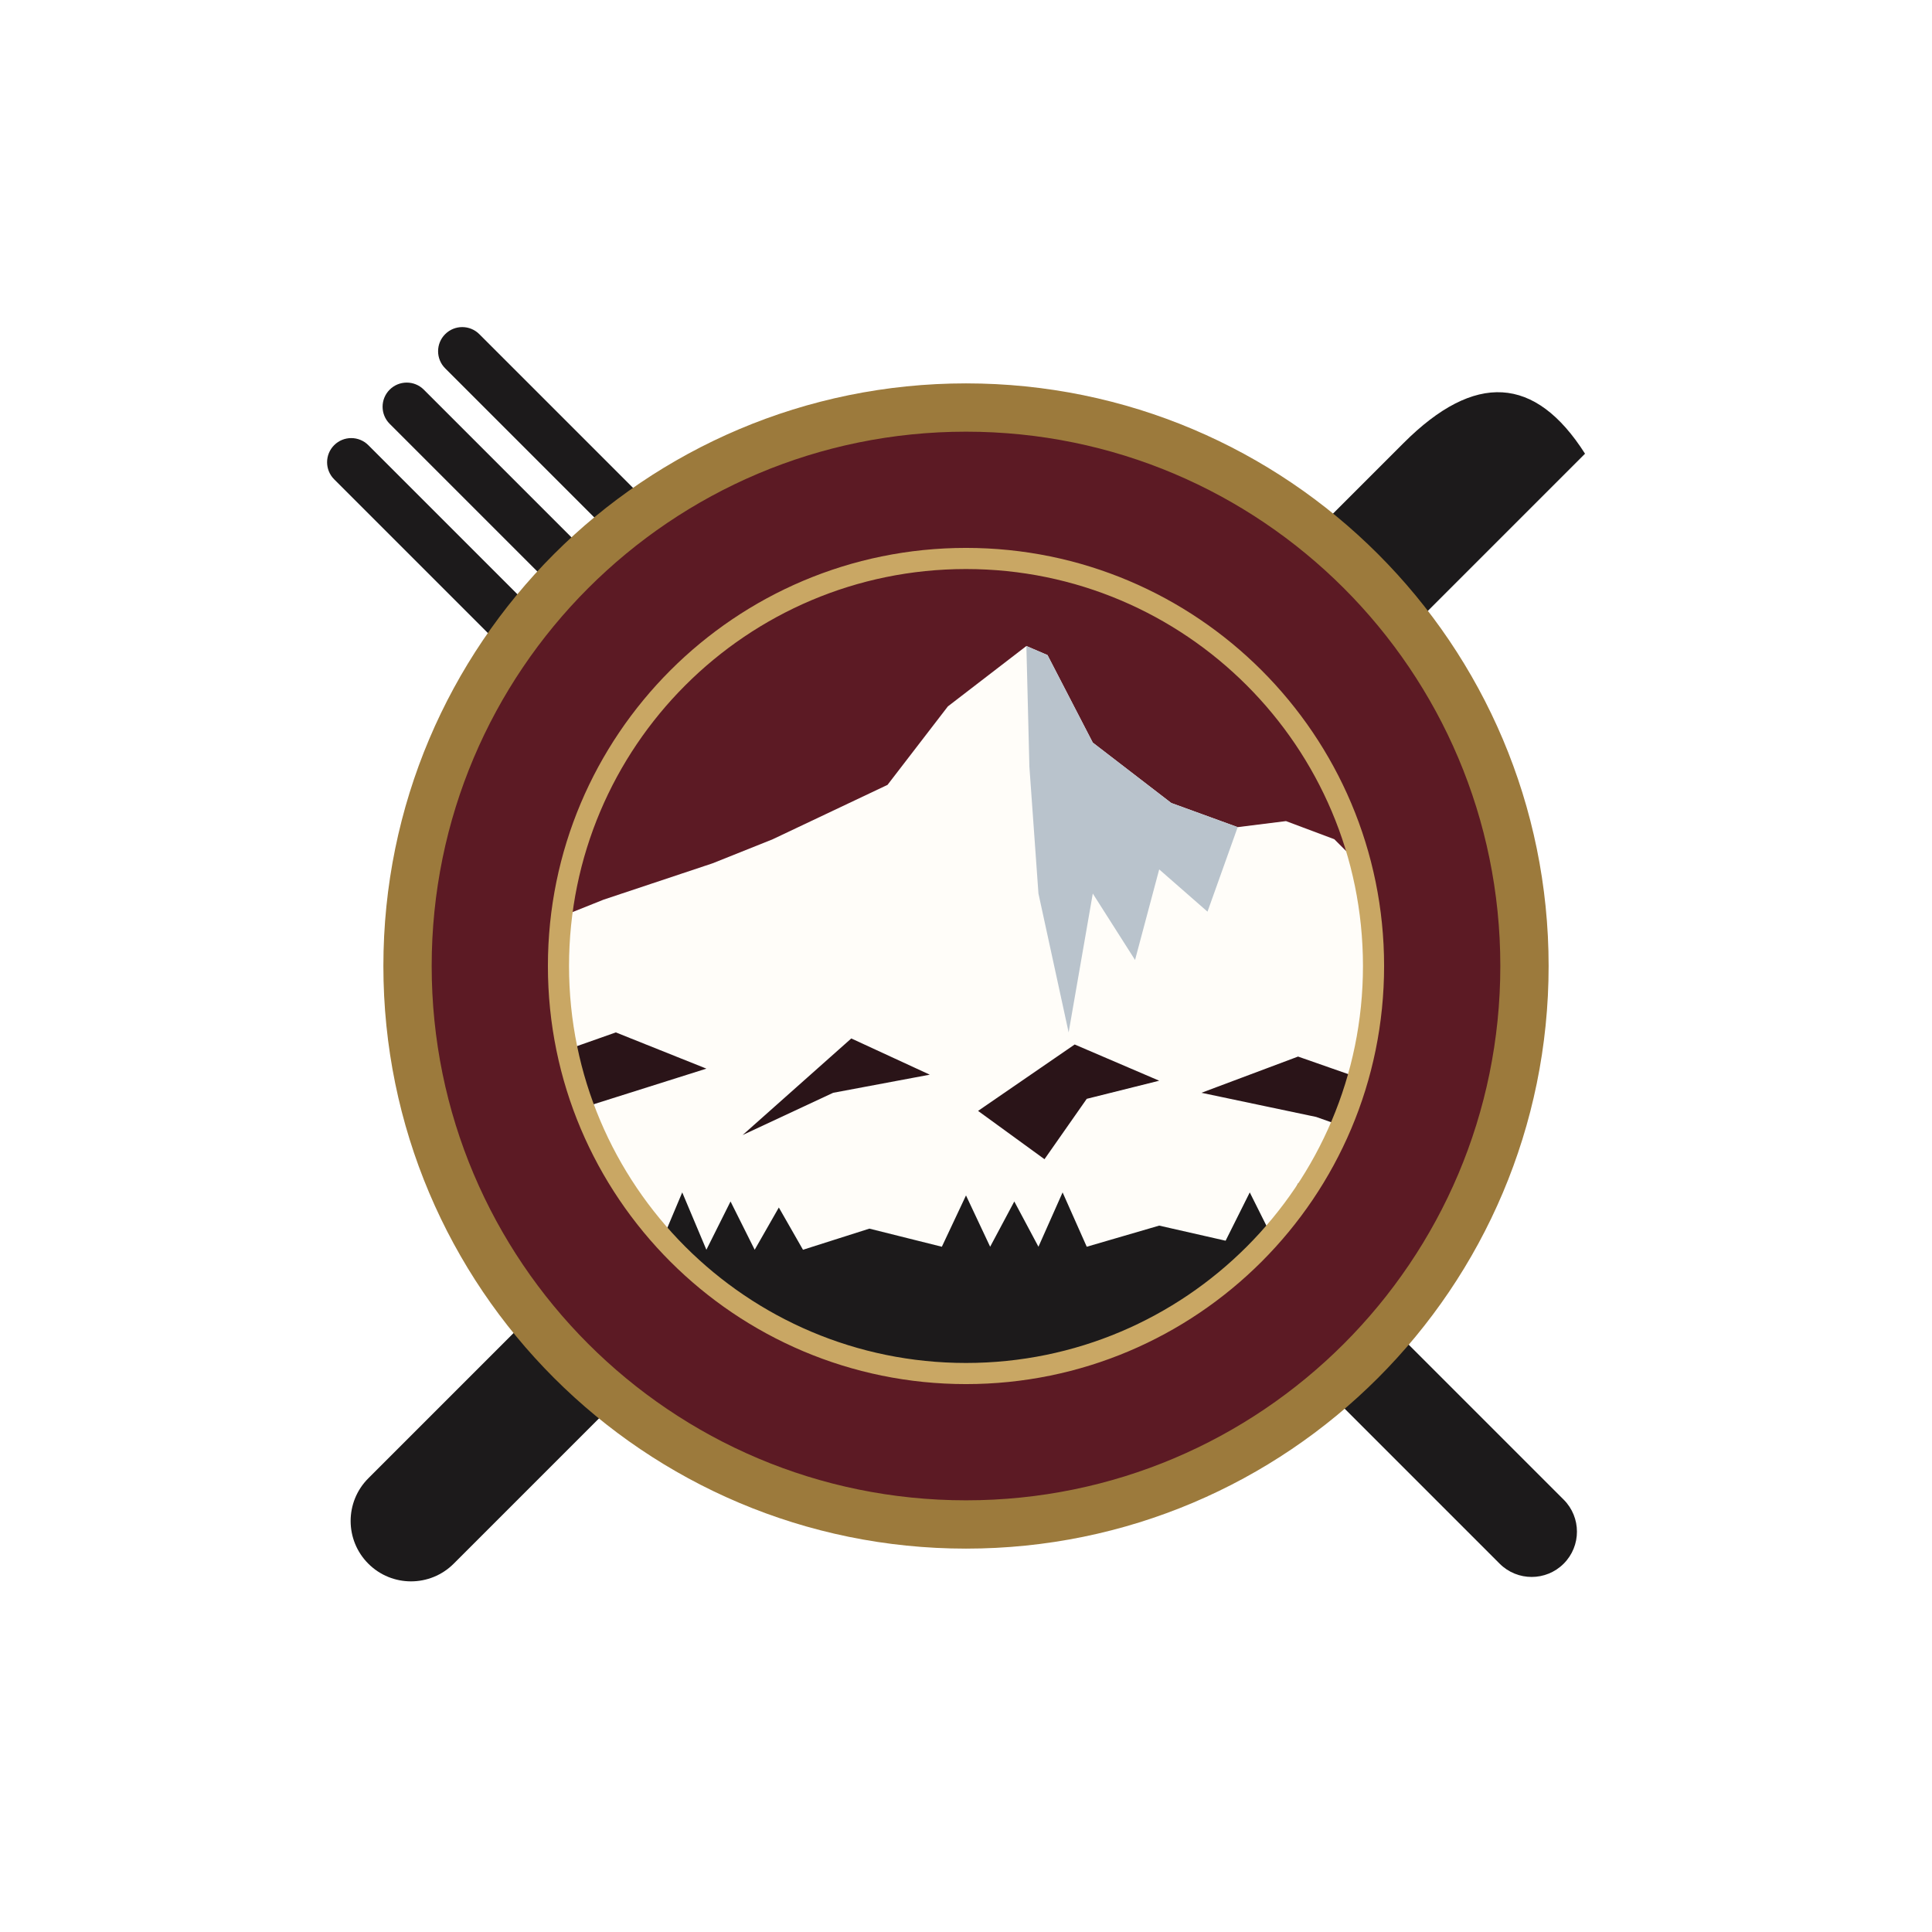
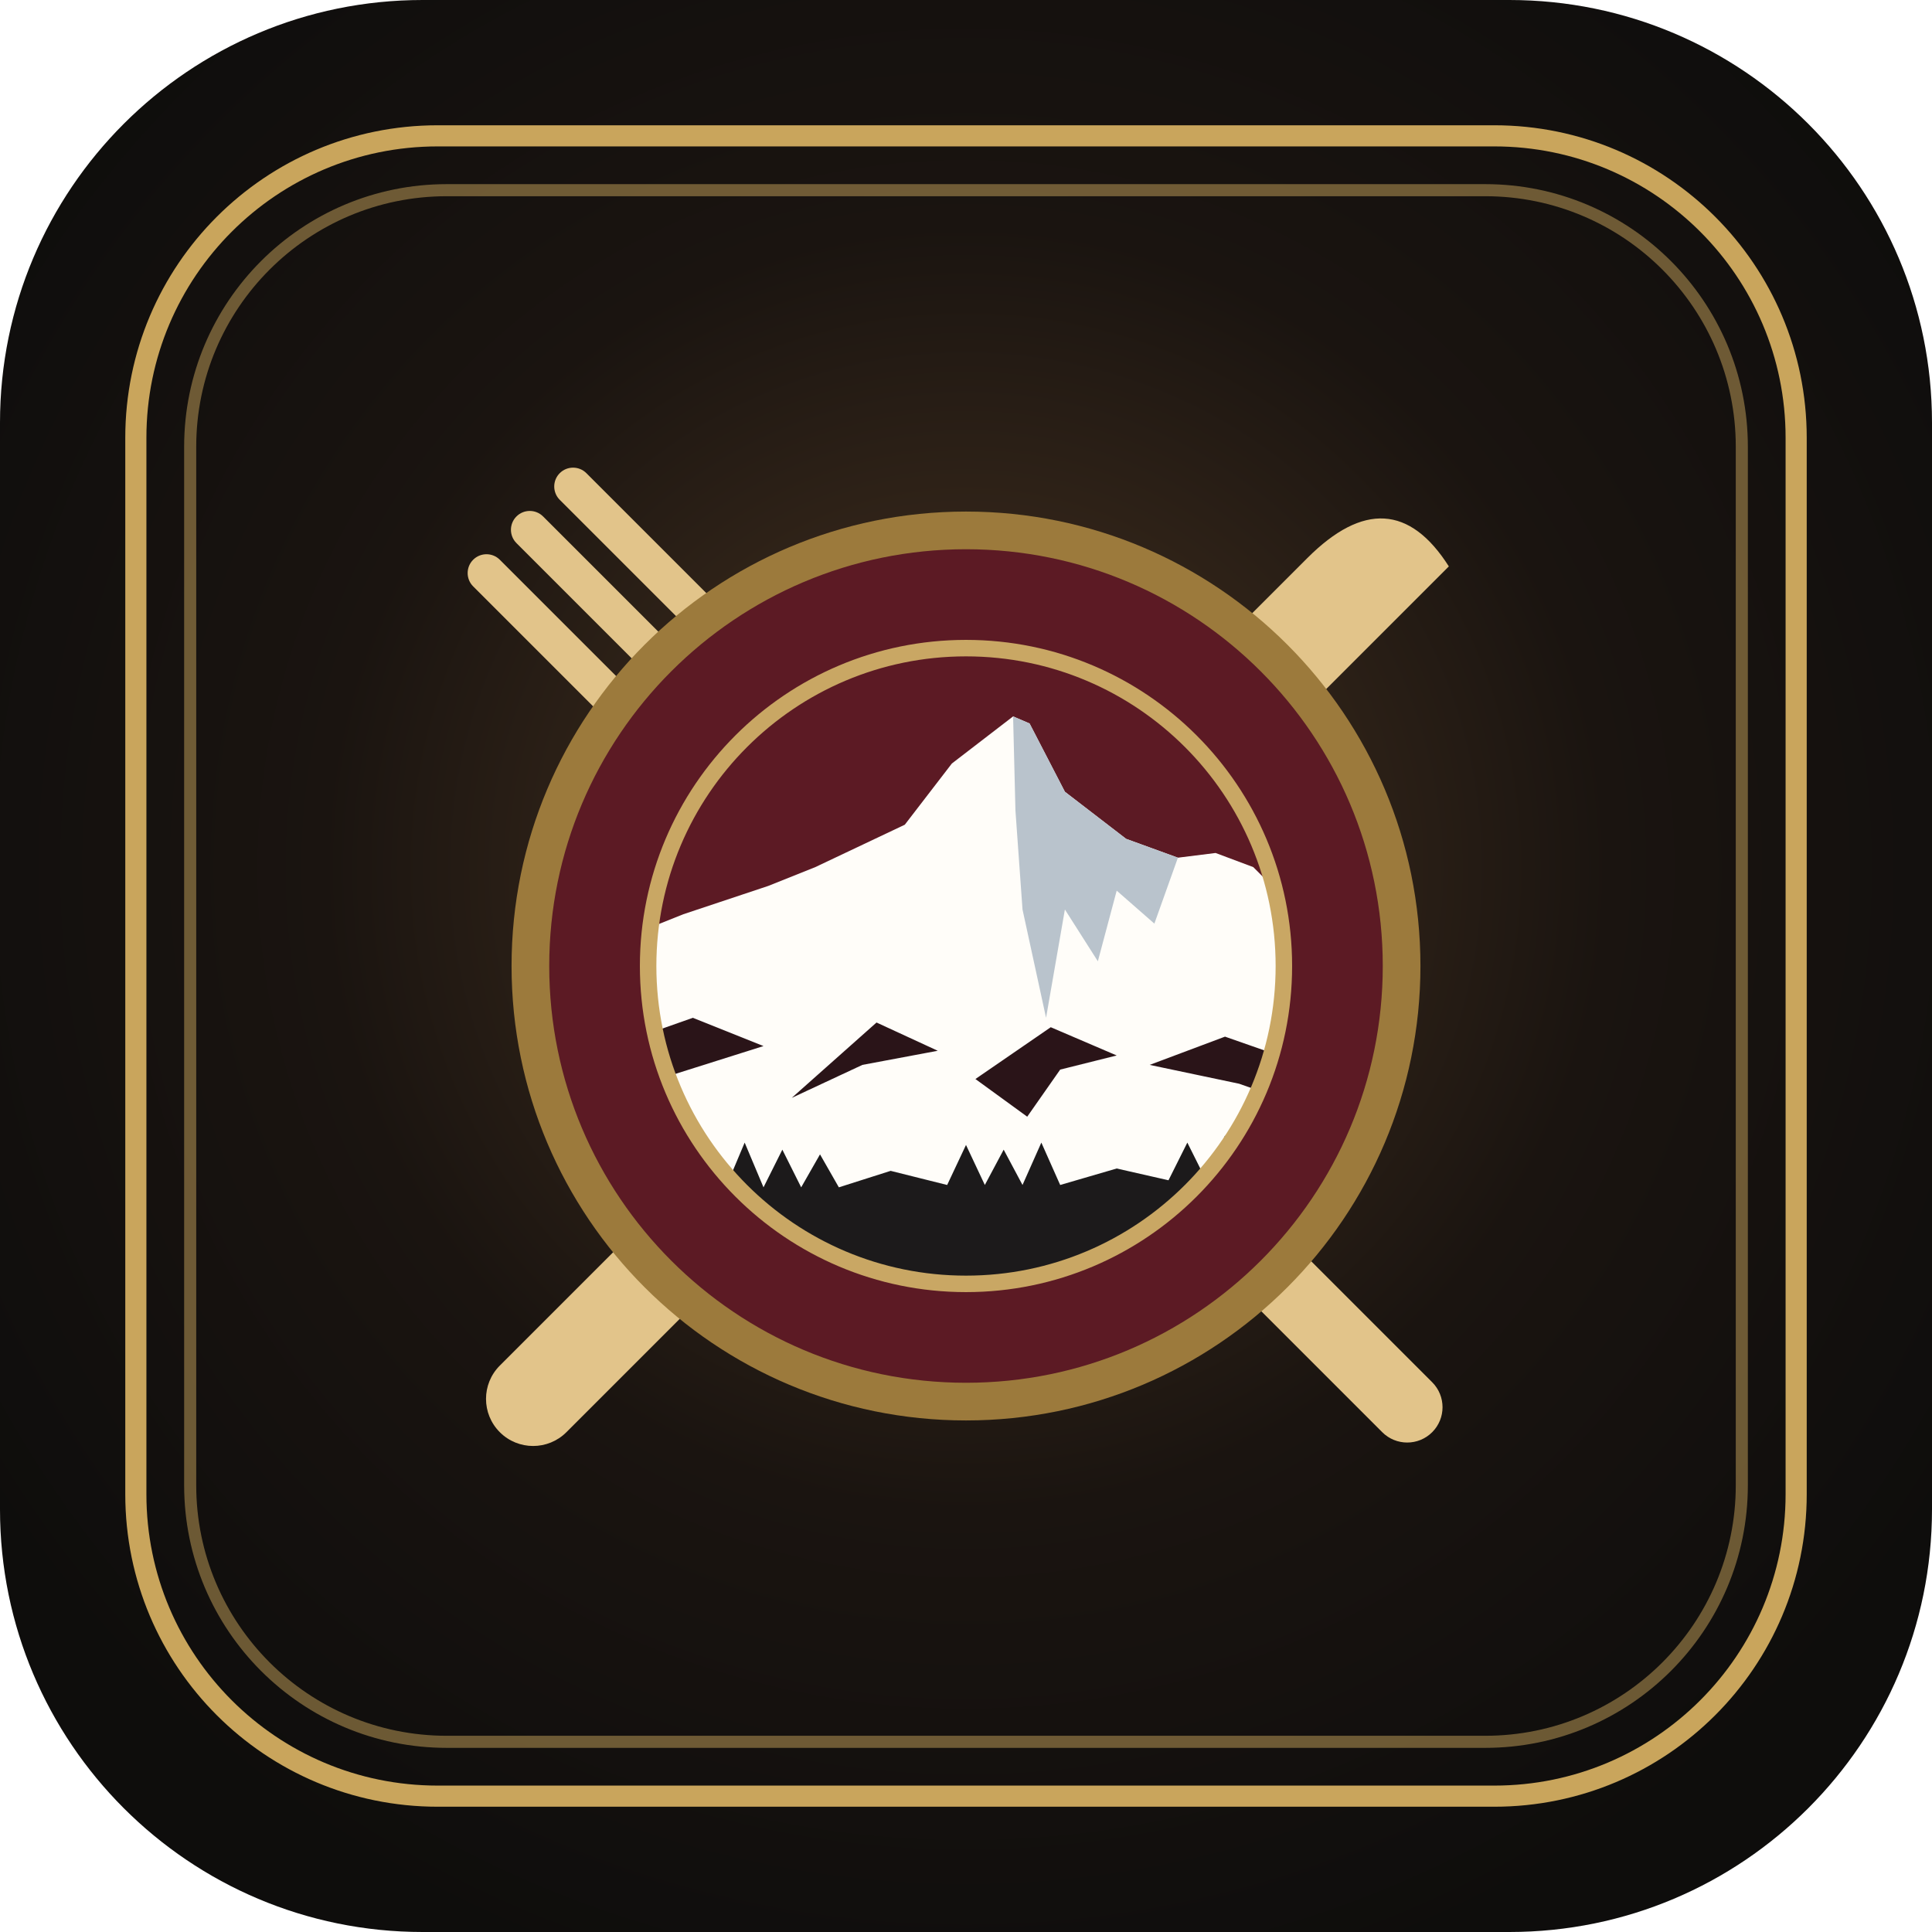
<svg xmlns="http://www.w3.org/2000/svg" viewBox="0 0 64 64">
-   <g transform="rotate(45 32 32)" fill="#1c1a1b">
-     <rect x="30" y="35" width="4" height="25" rx="2" />
-     <path d="M30 36V9.5Q30 4.5 34.5 5.5V36Z" />
-   </g>
-   <g transform="rotate(-45 32 32)" fill="#1c1a1b">
-     <rect x="30.5" y="35" width="3" height="25" rx="1.5" />
-     <rect x="28.6" y="21" width="6.8" height="15" rx="2.4" />
-     <rect x="28.6" y="5" width="1.6" height="18" rx=".8" />
-     <rect x="31.2" y="5" width="1.6" height="18" rx=".8" />
-     <rect x="33.8" y="5" width="1.6" height="18" rx=".8" />
-   </g>
  <defs>
-     <clipPath id="p">
-       <circle cx="32" cy="32" r="13.5" />
+     <radialGradient id="sp" cx="50%" cy="45%" r="60%">
+       <stop offset="0" stop-color="#4a3522" />
+       <stop offset=".55" stop-color="#1a1410" />
+       <stop offset="1" stop-color="#0e0d0c" />
+     </radialGradient>
+     <clipPath id="c">
+       <rect width="64" height="64" rx="14" />
    </clipPath>
  </defs>
-   <circle cx="32" cy="32" r="18.5" fill="#5c1a24" stroke="#9c7a3c" stroke-width="1.6" />
-   <g clip-path="url(#p)">
-     <path d="M17 31 20 29.8 23.6 28.6 25.6 27.8 29.4 26 31.4 23.4 34 21.4 34.7 21.7 36.2 24.6 38.8 26.6 41 27.4 42.6 27.2 44.2 27.8 47 30.6V47H17Z" fill="#fffdf9" />
-     <path d="M34 21.4 34.7 21.7 36.2 24.6 38.8 26.6 41 27.4 40 30.2 38.4 28.8 37.6 31.8 36.2 29.6 35.4 34.2 34.4 29.6 34.1 25.4Z" fill="#b9c3cc" />
-     <path d="M17 35.4 20.4 34.2 23.4 35.4 19.6 36.6 17 37.4Z M24.6 37.6 28.2 34.4 30.8 35.6 27.6 36.2Z M32.4 36.8 35.6 34.6 38.4 35.8 36 36.4 34.6 38.4Z M39.8 36.2 43 35 47 36.4V38.2 L43.6 37Z" fill="#2a1418" />
-     <path d="M17 41.4l.8-1.6.8 1.6.8-1.8.8 1.8.8-1.5.8 1.5.8-1.9.8 1.9.8-1.6.8 1.6.8-1.4.8 1.4 2.2-.7 2.4.6.8-1.7.8 1.7.8-1.5.8 1.5.8-1.8.8 1.8 2.4-.7 2.2.5.8-1.6.8 1.6.8-1.9.8 1.9.8-1.5.8 1.5.8-1.7.8 1.7.8-1.4.8 1.4V47H17Z" fill="#1c1a1b" />
+   <g clip-path="url(#c)">
+     <rect width="64" height="64" fill="url(#sp)" />
+     <g transform="translate(32 32) scale(0.78) translate(-32 -32)">
+       <g transform="rotate(45 32 32)" fill="#e2c48a">
+         <rect x="30" y="35" width="4" height="25" rx="2" />
+         <path d="M30 36V9.5Q30 4.5 34.5 5.5V36Z" />
+       </g>
+       <g transform="rotate(-45 32 32)" fill="#e2c48a">
+         <rect x="30.5" y="35" width="3" height="25" rx="1.5" />
+         <rect x="28.6" y="21" width="6.8" height="15" rx="2.4" />
+         <rect x="28.6" y="5" width="1.6" height="18" rx=".8" />
+         <rect x="31.2" y="5" width="1.6" height="18" rx=".8" />
+         <rect x="33.8" y="5" width="1.6" height="18" rx=".8" />
+       </g>
+       <defs>
+         <clipPath id="p">
+           <circle cx="32" cy="32" r="13.5" />
+         </clipPath>
+       </defs>
+       <circle cx="32" cy="32" r="18.5" fill="#5c1a24" stroke="#9c7a3c" stroke-width="1.6" />
+       <g clip-path="url(#p)">
+         <path d="M17 31 20 29.8 23.6 28.6 25.6 27.8 29.4 26 31.4 23.4 34 21.4 34.7 21.7 36.2 24.6 38.8 26.6 41 27.4 42.6 27.2 44.2 27.8 47 30.6V47H17Z" fill="#fffdf9" />
+         <path d="M34 21.4 34.7 21.7 36.2 24.6 38.8 26.6 41 27.4 40 30.2 38.4 28.8 37.6 31.8 36.2 29.6 35.4 34.2 34.4 29.6 34.1 25.4Z" fill="#b9c3cc" />
+         <path d="M17 35.4 20.4 34.2 23.4 35.4 19.6 36.6 17 37.4Z M24.6 37.6 28.2 34.4 30.8 35.6 27.6 36.2Z M32.4 36.8 35.6 34.6 38.4 35.8 36 36.4 34.6 38.4Z M39.8 36.2 43 35 47 36.4V38.2 L43.6 37Z" fill="#2a1418" />
+         <path d="M17 41.4l.8-1.6.8 1.6.8-1.8.8 1.8.8-1.5.8 1.5.8-1.9.8 1.9.8-1.6.8 1.6.8-1.4.8 1.4 2.2-.7 2.4.6.8-1.7.8 1.7.8-1.5.8 1.5.8-1.8.8 1.8 2.4-.7 2.2.5.8-1.6.8 1.6.8-1.9.8 1.9.8-1.5.8 1.5.8-1.7.8 1.7.8-1.4.8 1.4V47H17Z" fill="#1c1a1b" />
+       </g>
+       <circle cx="32" cy="32" r="13.5" fill="none" stroke="#c9a764" stroke-width=".7" />
+     </g>
+     <rect x="4.5" y="4.5" width="55" height="55" rx="10" fill="none" stroke="#c9a55c" stroke-width=".7" />
+     <rect x="6.3" y="6.3" width="51.4" height="51.4" rx="8.5" fill="none" stroke="#c9a55c" stroke-opacity=".5" stroke-width=".4" />
  </g>
-   <circle cx="32" cy="32" r="13.5" fill="none" stroke="#c9a764" stroke-width=".7" />
</svg>
